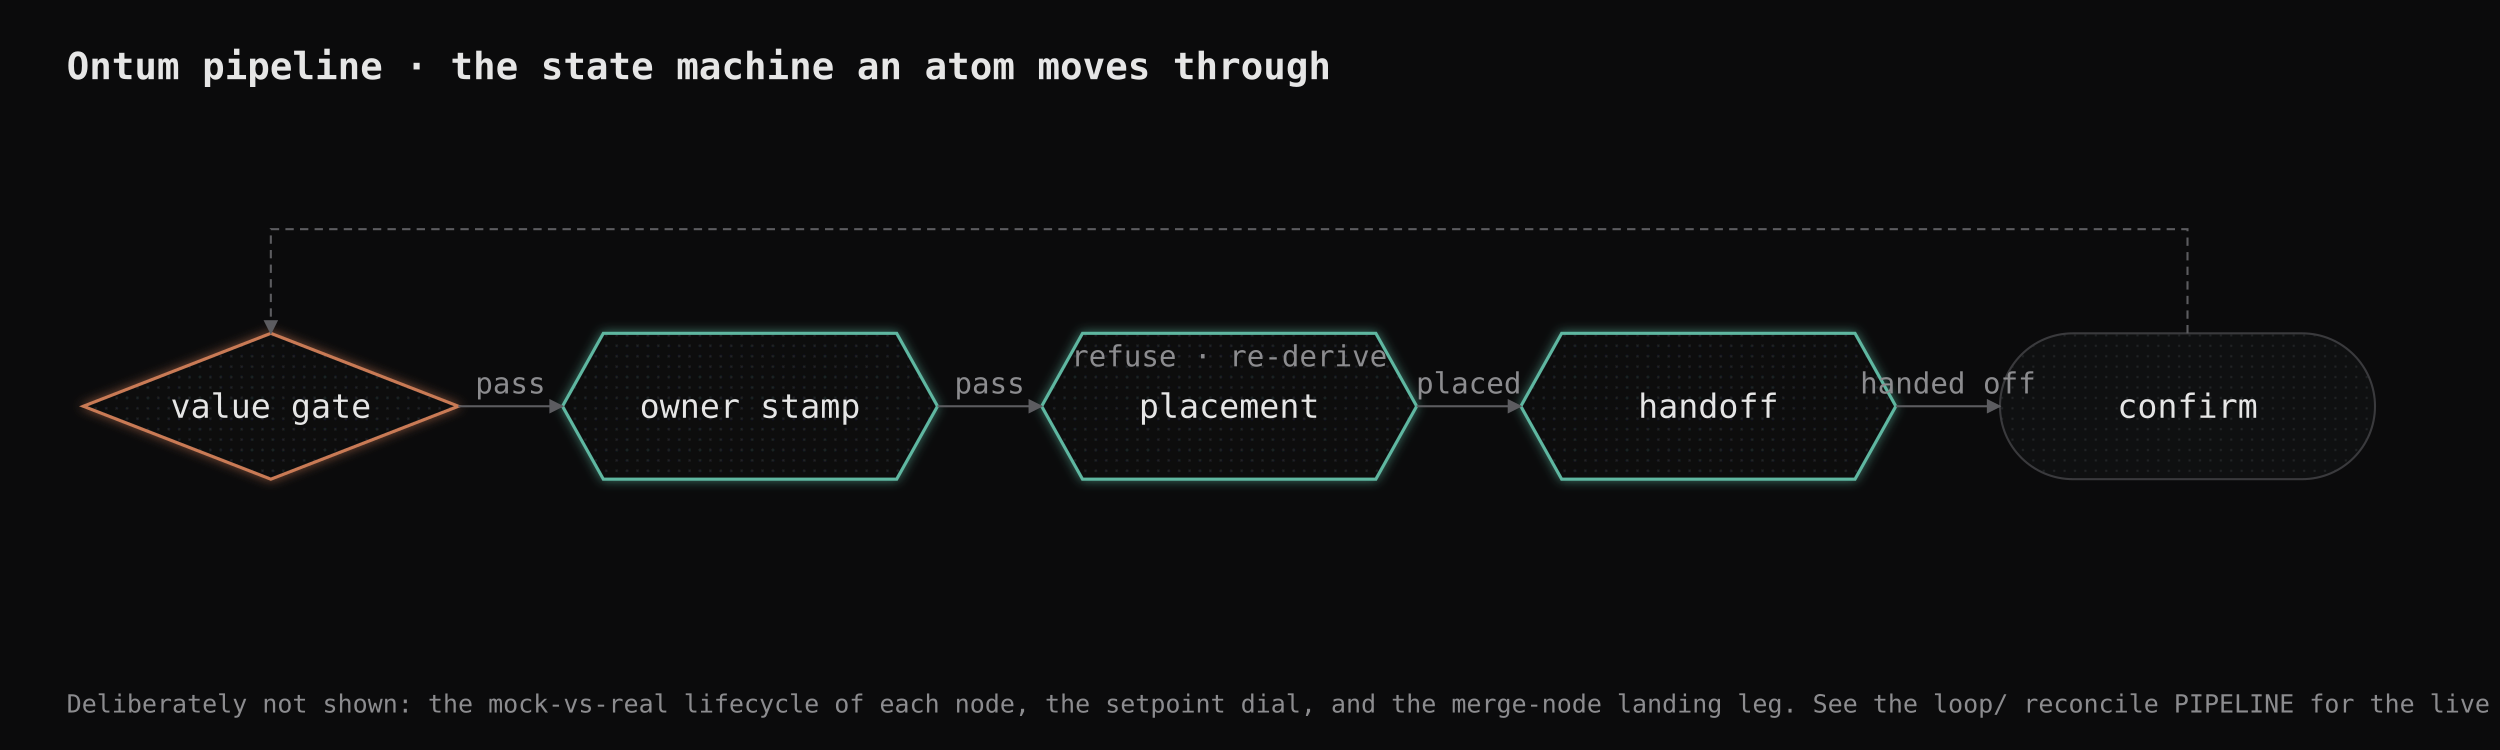
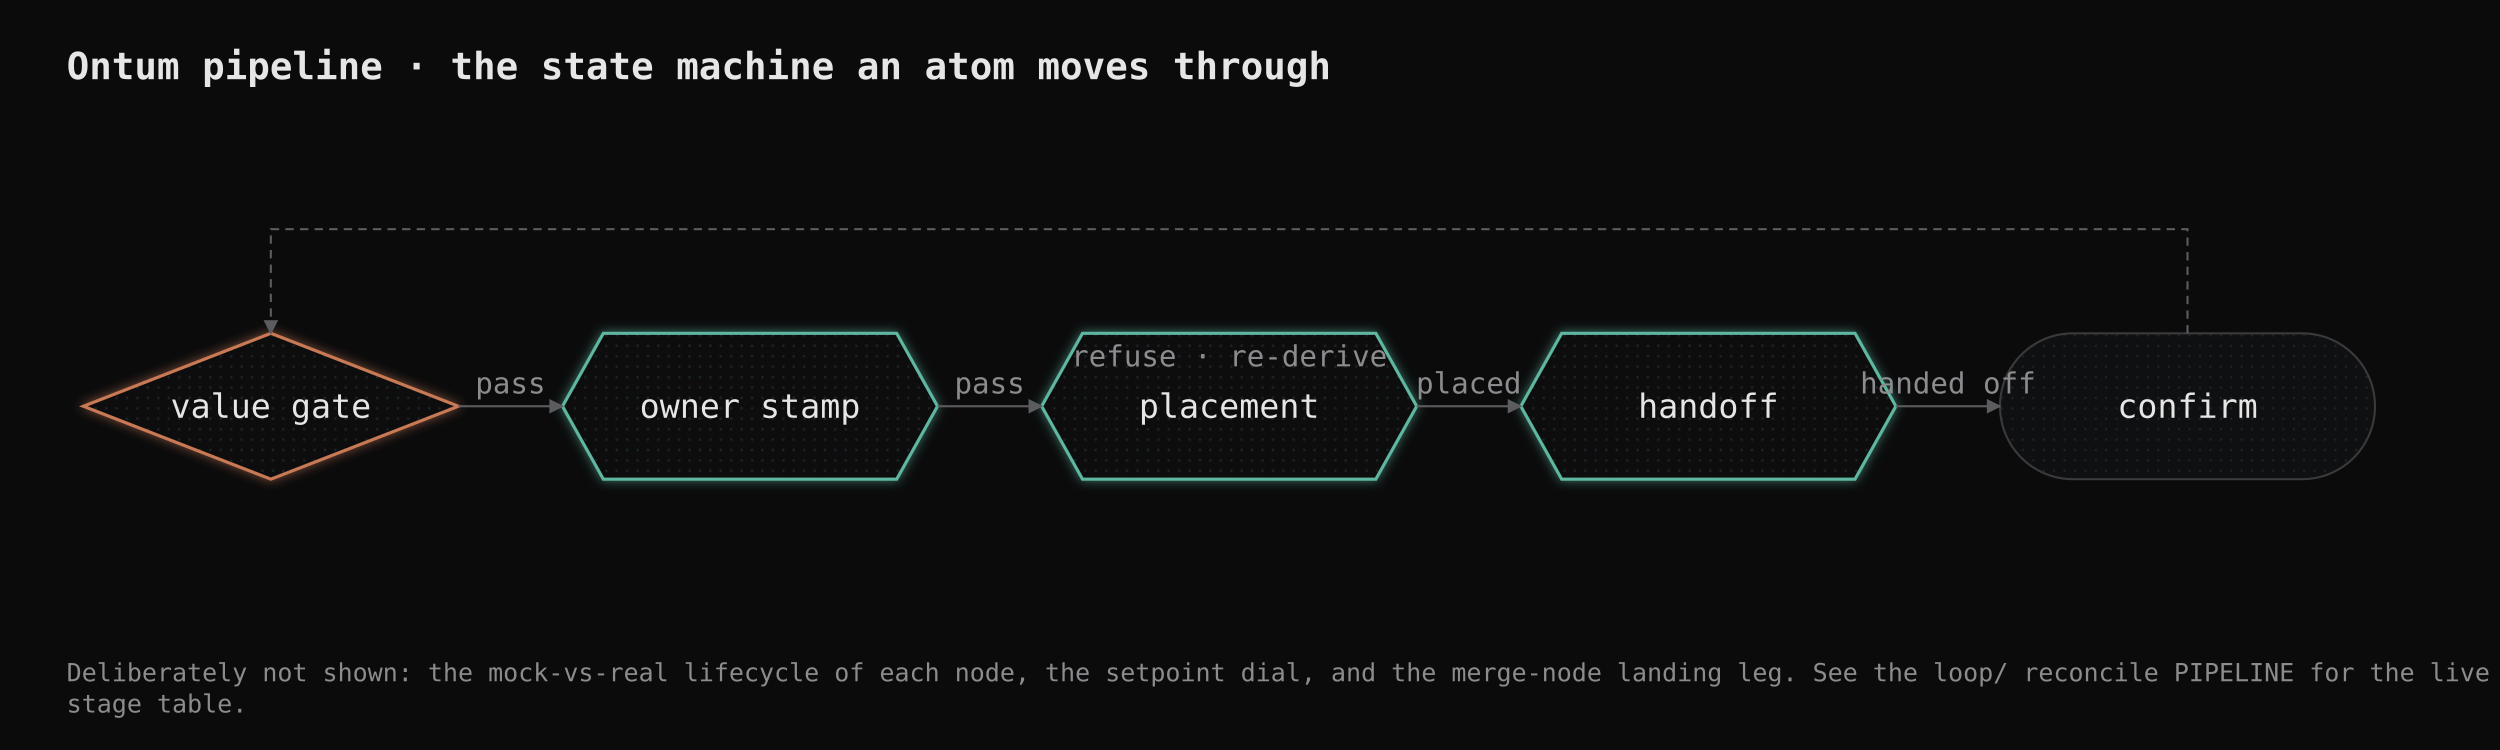
<svg xmlns="http://www.w3.org/2000/svg" viewBox="0 0 1200 360" width="1200" height="360">
  <rect width="1200" height="360" fill="#0B0B0C" />
  <defs>
    <pattern id="halftone" x="0" y="0" width="5" height="5" patternUnits="userSpaceOnUse">
      <rect width="5" height="5" fill="#0F1011" />
      <circle cx="1" cy="1" r="0.6" fill="#1F2123" />
    </pattern>
    <filter id="glow-cool" x="-50%" y="-50%" width="200%" height="200%">
      <feDropShadow dx="0" dy="0" stdDeviation="2.6" flood-color="#5EB7A1" flood-opacity="0.6" />
    </filter>
    <filter id="glow-warm" x="-50%" y="-50%" width="200%" height="200%">
      <feDropShadow dx="0" dy="0" stdDeviation="2.6" flood-color="#C97A55" flood-opacity="0.6" />
    </filter>
    <marker id="arrow" viewBox="0 0 10 10" refX="9" refY="5" markerWidth="7" markerHeight="7" orient="auto">
      <path d="M0,0 L10,5 L0,10 z" fill="#5C5C60" />
    </marker>
  </defs>
  <text x="32" y="38" font-family="&quot;JetBrains Mono&quot;, &quot;IBM Plex Mono&quot;, &quot;Berkeley Mono&quot;, ui-monospace, &quot;Cascadia Code&quot;, &quot;Fira Code&quot;, monospace" font-size="18" font-weight="600" fill="#E6E6E6">Ontum pipeline · the state machine an atom moves through</text>
  <polygon points="130.0,160 220,195.0 130.0,230 40,195.0" fill="url(#halftone)" stroke="#C97A55" stroke-width="1.5" filter="url(#glow-warm)" />
  <text x="130.0" y="195.0" text-anchor="middle" dominant-baseline="central" font-family="&quot;JetBrains Mono&quot;, &quot;IBM Plex Mono&quot;, &quot;Berkeley Mono&quot;, ui-monospace, &quot;Cascadia Code&quot;, &quot;Fira Code&quot;, monospace" font-size="16" fill="#E6E6E6">
    <tspan x="130.0" dy="-0.00em">value gate</tspan>
  </text>
  <polygon points="289.6,160 430.4,160 450,195.0 430.4,230 289.6,230 270,195.0" fill="url(#halftone)" stroke="#5EB7A1" stroke-width="1.5" filter="url(#glow-cool)" />
  <text x="360.0" y="195.0" text-anchor="middle" dominant-baseline="central" font-family="&quot;JetBrains Mono&quot;, &quot;IBM Plex Mono&quot;, &quot;Berkeley Mono&quot;, ui-monospace, &quot;Cascadia Code&quot;, &quot;Fira Code&quot;, monospace" font-size="16" fill="#E6E6E6">
    <tspan x="360.0" dy="-0.00em">owner stamp</tspan>
  </text>
  <polygon points="519.6,160 660.4,160 680,195.0 660.4,230 519.6,230 500,195.0" fill="url(#halftone)" stroke="#5EB7A1" stroke-width="1.5" filter="url(#glow-cool)" />
  <text x="590.0" y="195.0" text-anchor="middle" dominant-baseline="central" font-family="&quot;JetBrains Mono&quot;, &quot;IBM Plex Mono&quot;, &quot;Berkeley Mono&quot;, ui-monospace, &quot;Cascadia Code&quot;, &quot;Fira Code&quot;, monospace" font-size="16" fill="#E6E6E6">
    <tspan x="590.0" dy="-0.00em">placement</tspan>
  </text>
  <polygon points="749.6,160 890.4,160 910,195.0 890.4,230 749.6,230 730,195.0" fill="url(#halftone)" stroke="#5EB7A1" stroke-width="1.5" filter="url(#glow-cool)" />
  <text x="820.0" y="195.0" text-anchor="middle" dominant-baseline="central" font-family="&quot;JetBrains Mono&quot;, &quot;IBM Plex Mono&quot;, &quot;Berkeley Mono&quot;, ui-monospace, &quot;Cascadia Code&quot;, &quot;Fira Code&quot;, monospace" font-size="16" fill="#E6E6E6">
    <tspan x="820.0" dy="-0.00em">handoff</tspan>
  </text>
  <rect x="960" y="160" width="180" height="70" rx="35.0" ry="35.0" fill="url(#halftone)" stroke="#3A3A3D" stroke-width="1" />
  <text x="1050.0" y="195.0" text-anchor="middle" dominant-baseline="central" font-family="&quot;JetBrains Mono&quot;, &quot;IBM Plex Mono&quot;, &quot;Berkeley Mono&quot;, ui-monospace, &quot;Cascadia Code&quot;, &quot;Fira Code&quot;, monospace" font-size="16" fill="#E6E6E6">
    <tspan x="1050.0" dy="-0.00em">confirm</tspan>
  </text>
  <line x1="220.0" y1="195.0" x2="270.0" y2="195.0" stroke="#5C5C60" stroke-width="1" marker-end="url(#arrow)" />
  <text x="245.0" y="184.0" text-anchor="middle" dominant-baseline="central" font-family="&quot;JetBrains Mono&quot;, &quot;IBM Plex Mono&quot;, &quot;Berkeley Mono&quot;, ui-monospace, &quot;Cascadia Code&quot;, &quot;Fira Code&quot;, monospace" font-size="14" fill="#8C8C8F">pass</text>
  <line x1="450.0" y1="195.0" x2="500.0" y2="195.0" stroke="#5C5C60" stroke-width="1" marker-end="url(#arrow)" />
  <text x="475.0" y="184.0" text-anchor="middle" dominant-baseline="central" font-family="&quot;JetBrains Mono&quot;, &quot;IBM Plex Mono&quot;, &quot;Berkeley Mono&quot;, ui-monospace, &quot;Cascadia Code&quot;, &quot;Fira Code&quot;, monospace" font-size="14" fill="#8C8C8F">pass</text>
  <line x1="680.0" y1="195.0" x2="730.0" y2="195.0" stroke="#5C5C60" stroke-width="1" marker-end="url(#arrow)" />
  <text x="705.0" y="184.0" text-anchor="middle" dominant-baseline="central" font-family="&quot;JetBrains Mono&quot;, &quot;IBM Plex Mono&quot;, &quot;Berkeley Mono&quot;, ui-monospace, &quot;Cascadia Code&quot;, &quot;Fira Code&quot;, monospace" font-size="14" fill="#8C8C8F">placed</text>
  <line x1="910.0" y1="195.0" x2="960.0" y2="195.0" stroke="#5C5C60" stroke-width="1" marker-end="url(#arrow)" />
  <text x="935.0" y="184.0" text-anchor="middle" dominant-baseline="central" font-family="&quot;JetBrains Mono&quot;, &quot;IBM Plex Mono&quot;, &quot;Berkeley Mono&quot;, ui-monospace, &quot;Cascadia Code&quot;, &quot;Fira Code&quot;, monospace" font-size="14" fill="#8C8C8F">handed off</text>
  <polyline points="1050.0,160.0 1050.0,110.0 130.0,110.0 130.0,160.0" fill="none" stroke="#5C5C60" stroke-width="1" stroke-dasharray="4 3" marker-end="url(#arrow)" />
  <text x="590.0" y="171.0" text-anchor="middle" dominant-baseline="central" font-family="&quot;JetBrains Mono&quot;, &quot;IBM Plex Mono&quot;, &quot;Berkeley Mono&quot;, ui-monospace, &quot;Cascadia Code&quot;, &quot;Fira Code&quot;, monospace" font-size="14" fill="#8C8C8F">refuse · re-derive</text>
-   <text x="32" y="342" font-family="&quot;JetBrains Mono&quot;, &quot;IBM Plex Mono&quot;, &quot;Berkeley Mono&quot;, ui-monospace, &quot;Cascadia Code&quot;, &quot;Fira Code&quot;, monospace" font-size="12" fill="#8C8C8F">Deliberately not shown: the mock-vs-real lifecycle of each node, the setpoint dial, and the merge-node landing leg. See the loop/ reconcile PIPELINE for the live stage table.</text>
+   <text x="32" y="327" font-family="&quot;JetBrains Mono&quot;, &quot;IBM Plex Mono&quot;, &quot;Berkeley Mono&quot;, ui-monospace, &quot;Cascadia Code&quot;, &quot;Fira Code&quot;, monospace" font-size="12" fill="#8C8C8F">Deliberately not shown: the mock-vs-real lifecycle of each node, the setpoint dial, and the merge-node landing leg. See the loop/ reconcile PIPELINE for the live</text>
+   <text x="32" y="342" font-family="&quot;JetBrains Mono&quot;, &quot;IBM Plex Mono&quot;, &quot;Berkeley Mono&quot;, ui-monospace, &quot;Cascadia Code&quot;, &quot;Fira Code&quot;, monospace" font-size="12" fill="#8C8C8F">stage table.</text>
</svg>
